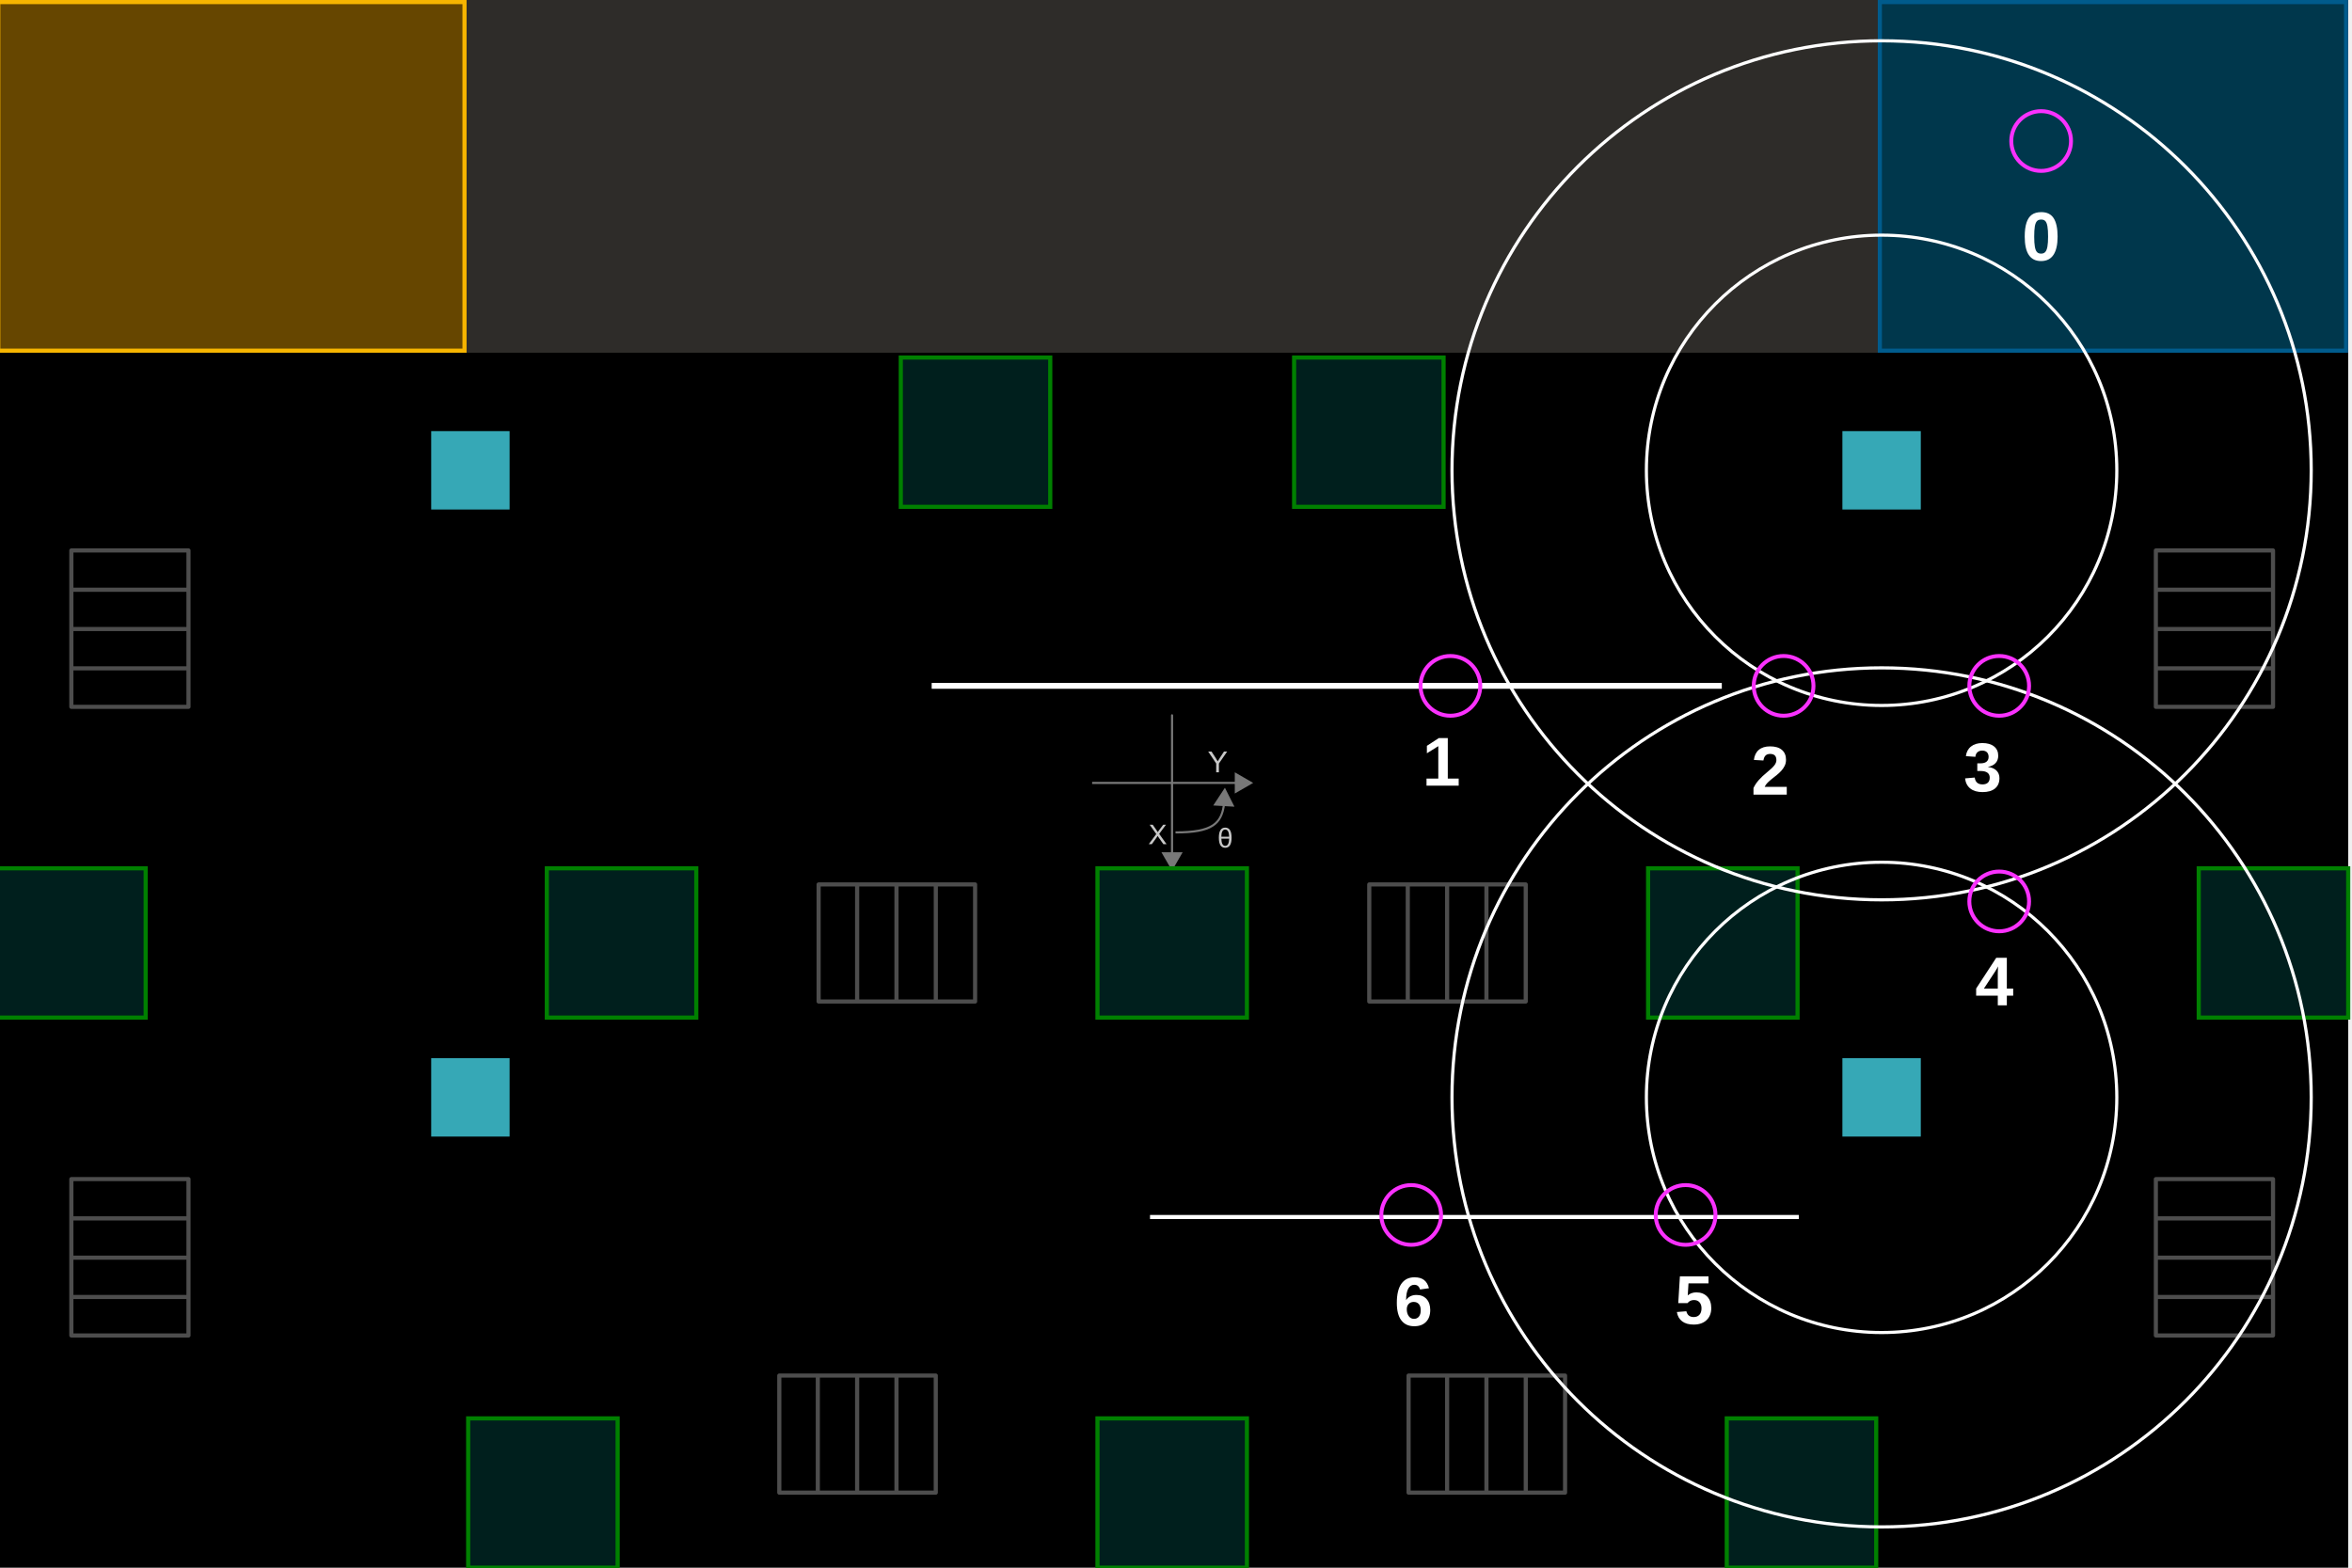
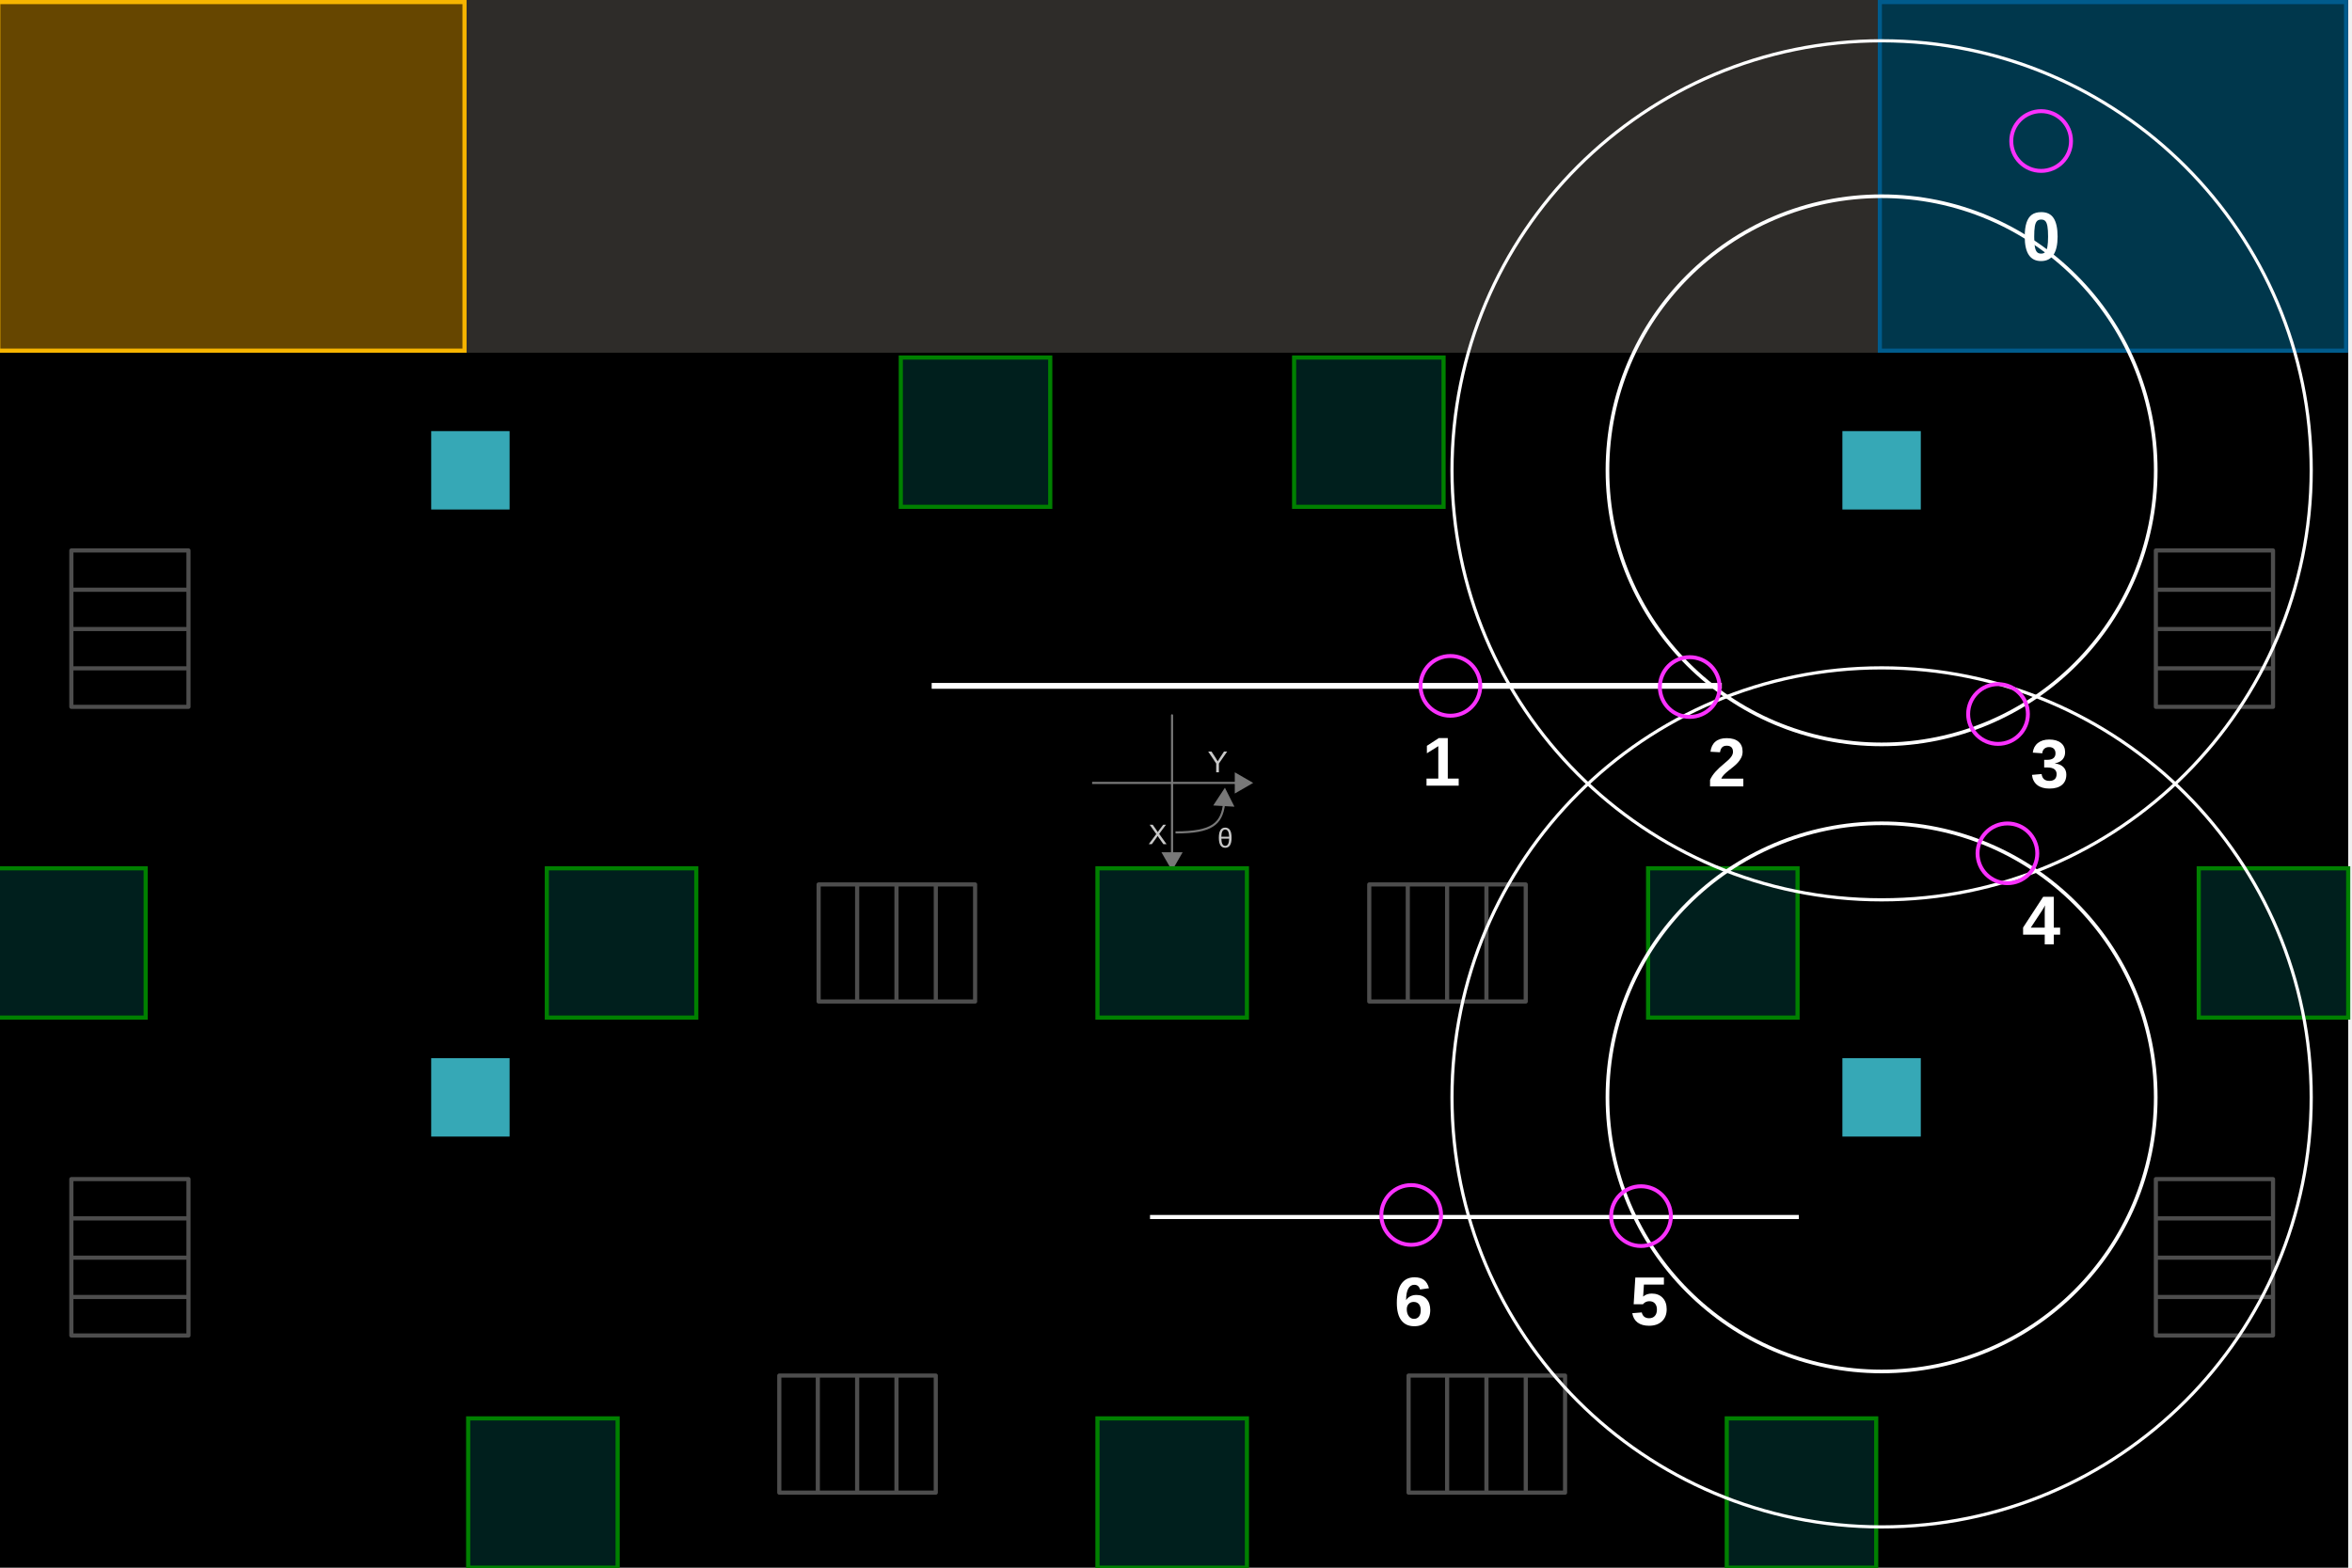
<svg xmlns="http://www.w3.org/2000/svg" version="1.1" id="svg8" x="0px" y="0px" viewBox="0 0 3000 2000" xml:space="preserve" width="3000mm" height="2000mm">
  <defs id="defs3">
    <rect x="6768" y="3552" width="656" height="560" id="rect10" />
    <rect x="6768" y="3552" width="656" height="560" id="rect10-1" />
    <rect x="6768" y="3552" width="656" height="560" id="rect10-2" />
    <rect x="6768" y="3552" width="656" height="560" id="rect10-21" />
    <rect x="6768" y="3552" width="656" height="560" id="rect10-5" />
    <rect x="6768" y="3552" width="656" height="560" id="rect10-18" />
    <rect x="6768" y="3552" width="656" height="560" id="rect10-9" />
+     <rect x="6768" y="3552" width="656" height="560" id="rect10-18-3" />
  </defs>
  <style type="text/css" id="style1">
	.st0{fill:#05050A;}
	.st1{display:none;}
	.st2{display:inline;}
	.st3{fill:none;stroke:#005B8C;stroke-width:14.173;stroke-linecap:square;stroke-miterlimit:11.339;}
	.st4{fill:#005B8C;fill-opacity:0.3;stroke:#005B8C;stroke-width:14.173;stroke-linecap:square;stroke-miterlimit:11.339;}
	.st5{fill:none;stroke:#F7B500;stroke-width:14.173;stroke-linecap:square;stroke-miterlimit:11.339;}
	.st6{fill:#F7B500;fill-opacity:0.3;stroke:#F7B500;stroke-width:14.173;stroke-linecap:square;stroke-miterlimit:11.339;}
	.st7{fill:#F7B500;fill-opacity:0.3;stroke:#F7B500;stroke-width:13.925;stroke-linecap:square;stroke-miterlimit:11.339;}
	.st8{fill:#005B8C;fill-opacity:0.3;stroke:#005B8C;stroke-width:13.986;stroke-linecap:square;stroke-miterlimit:11.339;}
	.st9{fill:#005B8C;fill-opacity:0.3;stroke:#005B8C;stroke-width:13.925;stroke-linecap:square;stroke-miterlimit:11.339;}
	.st10{fill:#F7B500;fill-opacity:0.3;stroke:#F7B500;stroke-width:14.048;stroke-linecap:square;stroke-miterlimit:11.339;}
	.st11{fill:#005B8C;fill-opacity:0.3;stroke:#005B8C;stroke-width:14.048;stroke-linecap:square;stroke-miterlimit:11.339;}
	
		.st12{fill-rule:evenodd;clip-rule:evenodd;fill:#005B8C;fill-opacity:0.3;stroke:#005B8C;stroke-width:14.048;stroke-linecap:square;stroke-miterlimit:11.339;}
	.st13{fill:#C8C8C8;}
	.st14{fill:#787878;}
	.st15{fill:none;stroke:#787878;stroke-width:7.699;stroke-miterlimit:10.509;}
	.st16{opacity:0.5;}
	.st17{fill:none;stroke:#FFFFFF;stroke-width:15;stroke-linejoin:round;stroke-miterlimit:11.339;stroke-opacity:0.6;}
	.st18{fill:#001F1D;}
	.st19{fill:#001F1D;stroke:#008000;stroke-width:15;stroke-linecap:square;stroke-miterlimit:11.339;}
	.st20{opacity:0.5;fill:#B5B0A1;}
	.st21{fill:#664600;}
	.st22{fill:#F7B500;}
	.st23{fill:#00374C;}
	.st24{fill:#005B8C;}
</style>
  <rect y="-7.0499161e-16" class="st0" width="3000" height="2000" id="rect1" style="fill:#000000;fill-opacity:1;stroke-width:0.353" x="-4.854" />
  <g id="Coords" transform="matrix(0.352775,0,0,0.352775,-4.854144,0)">
    <g id="g72" transform="matrix(1.460072,0,0,1.460072,-1766.327,-851.685)">
      <path id="path72" class="st13" d="m 4063.9,2674.2 18.6,-25.1 -16.4,-23.1 h 7.6 l 8.7,12.4 c 1.8,2.6 3.1,4.5 3.8,5.9 1.2,-1.9 2.5,-3.7 3.8,-5.5 l 9.7,-12.8 h 6.9 l -16.9,22.7 18.3,25.5 h -7.9 L 4088,2657 c -0.7,-1 -1.4,-2.1 -2.1,-3.2 -1.1,1.8 -1.8,3 -2.3,3.6 l -12.1,16.8 z" />
    </g>
    <g id="g73" transform="matrix(1.559246,0,0,1.559246,-2409.681,-1607.889)">
      <path id="path73" class="st13" d="M 4374.4,2822.4 V 2802 l -18.6,-27.8 h 7.7 l 9.5,14.5 c 1.8,2.7 3.4,5.4 4.9,8.2 1.4,-2.5 3.2,-5.4 5.3,-8.5 l 9.3,-14.2 h 7.4 l -19.2,27.8 v 20.4 z" />
    </g>
    <rect id="rect73" x="4247.6" y="2831.2" class="st14" width="7.7" height="291" />
    <rect id="rect74" x="3962.5" y="2827.5" class="st14" width="288.9" height="7.7" />
    <path id="path74" class="st14" d="m 4489.6,2835.2 h -238.1 c -2.1,0 -3.8,-1.7 -3.8,-3.8 v -244.6 c 0,-2.1 1.7,-3.8 3.8,-3.8 2.1,0 3.8,1.7 3.8,3.8 v 240.7 h 234.3 c 2.1,0 3.8,1.7 3.8,3.8 0,2.2 -1.7,3.9 -3.8,3.9 z" />
    <polygon id="polygon74" class="st14" points="4289.8,3082.1 4251.4,3148.6 4213.1,3082.1 " />
    <polygon id="polygon75" class="st14" points="4478.3,2869.7 4544.8,2831.3 4478.3,2792.9 " />
    <path id="path75" class="st14" d="m 4443.8,2904.4 c -5,43 -18.3,68.5 -44.5,85.1 -26.8,17 -68.3,24.6 -134.5,24.6 h -0.8 v -7.7 h 0.8 c 135.6,0 163.3,-33.2 171.4,-102.9 z" />
    <polygon id="polygon76" class="st14" points="4477.1,2917.3 4442.6,2848.7 4400.4,2912.9 " />
    <path id="path76" class="st15" d="M 4429.5,2750" />
    <path id="path77" class="st15" d="M 4250.5,2638.8" />
    <g id="g78" transform="matrix(1.465195,0,0,1.465195,-2361.104,-862.726)">
      <path id="path78" class="st13" d="m 4628.6,2656.4 c 0,-16.6 5.2,-24.9 15.7,-24.9 10.5,0 15.7,8.3 15.7,24.9 0,16.6 -5.2,24.9 -15.7,24.9 -10.5,0 -15.7,-8.3 -15.7,-24.9 z m 6.1,-2.4 h 19.2 c -0.2,-6.9 -1.2,-11.5 -3,-14 -1.5,-2.3 -4,-3.7 -6.7,-3.7 -6.1,0.1 -9.3,5.9 -9.5,17.7 z m 19.3,4.8 h -19.2 c 0.2,11.8 3.5,17.7 9.6,17.7 6.1,0 9.3,-5.9 9.6,-17.7 z" />
    </g>
  </g>
  <g id="layer1" transform="translate(4.2773438e-5)">
    <g id="layer12" class="st16" transform="matrix(0.352775,0,0,0.352775,-4.854187,0)">
      <path id="path2-2" class="st17" d="M 270.2,2132.7 H 696.8 M 270.2,2416.9 H 696.8 M 270.2,2274.8 h 426.6 m -425.1,281.3 v -565.4 h 423.6 v 565.4 z" />
      <path id="path2-2-8" class="st17" d="M 270.2,4406.1 H 696.8 M 270.2,4690.3 H 696.8 M 270.2,4548.2 h 426.6 m -425.1,281.3 v -565.4 h 423.6 v 565.4 z" />
      <path id="path2-2-81" class="st17" d="m 7807.1,4406.1 h 426.6 m -426.6,284.2 h 426.6 m -426.6,-142.1 h 426.6 m -425.1,281.3 v -565.4 h 423.6 v 565.4 z" />
      <path id="path2-2-0" class="st17" d="m 7807.1,2132.7 h 426.6 m -426.6,284.2 h 426.6 m -426.6,-142.1 h 426.6 m -425.1,281.3 v -565.4 h 423.6 v 565.4 z" />
      <path id="path2-2-4" class="st17" d="m 5388.2,3197 v 426.3 M 5103.8,3197 v 426.3 M 5246,3197 v 426.3 m -281.5,-424.8 h 565.8 v 423.3 h -565.8 z" />
      <path id="path2-2-40" class="st17" d="m 3397.3,3197 v 426.3 M 3112.9,3197 v 426.3 M 3255.1,3197 v 426.3 m -281.5,-424.8 h 565.8 v 423.3 h -565.8 z" />
      <path id="path2-2-86" class="st17" d="m 5530.4,4973.1 v 426.3 M 5246,4973.1 v 426.3 m 142.2,-426.3 v 426.3 m -281.5,-424.8 h 565.8 v 423.3 h -565.8 z" />
      <path id="path2-2-6" class="st17" d="m 3255.1,4973.1 v 426.3 m -284.4,-426.3 v 426.3 m 142.2,-426.3 v 426.3 m -281.5,-424.8 h 565.8 v 423.3 h -565.8 z" />
    </g>
    <g id="layer11" transform="matrix(0.352775,0,0,0.352775,-4.854187,0)">
      <g id="g64">
        <rect id="rect20" x="3981.8" y="5129.4" class="st18" width="540.4" height="539.9">
			</rect>
        <rect id="rect23" x="1706.5" y="5129.4" class="st18" width="540.4" height="539.9">
			</rect>
        <rect id="rect24" x="6257.1" y="5129.4" class="st18" width="540.4" height="539.9">
			</rect>
        <rect id="rect83" x="3981.8" y="5129.4" class="st19" width="540.4" height="539.9">
			</rect>
        <rect id="rect85" x="1706.5" y="5129.4" class="st19" width="540.4" height="539.9">
			</rect>
        <rect id="rect87" x="6257.1" y="5129.4" class="st19" width="540.4" height="539.9">
			</rect>
      </g>
      <g id="g66">
        <rect id="rect11" y="3140.1" class="st18" width="540.4" height="539.9" x="0">
			</rect>
        <rect id="rect13" x="3981.8" y="3140.1" class="st18" width="540.4" height="539.9">
			</rect>
        <rect id="rect14" x="1990.9" y="3140.1" class="st18" width="540.4" height="539.9">
			</rect>
        <rect id="rect15" x="7963.6" y="3140.1" class="st18" width="540.4" height="539.9">
			</rect>
        <rect id="rect16" x="5972.7" y="3140.1" class="st18" width="540.4" height="539.9">
			</rect>
        <rect id="rect78" y="3140.1" class="st19" width="540.4" height="539.9" x="0">
			</rect>
        <rect id="rect79" x="3981.8" y="3140.1" class="st19" width="540.4" height="539.9">
			</rect>
        <rect id="rect82" x="1990.9" y="3140.1" class="st19" width="540.4" height="539.9">
			</rect>
        <rect id="rect84" x="7963.6" y="3140.1" class="st19" width="540.4" height="539.9">
			</rect>
        <rect id="rect86" x="5972.7" y="3140.1" class="st19" width="540.4" height="539.9">
			</rect>
      </g>
      <g id="g65">
        <path id="rect4" class="st18" d="M 3811.1,1832.9 H 3270.7 V 1293 h 540.4 z" />
        <path id="rect9" class="st18" d="M 5233.2,1832.9 H 4692.8 V 1293 h 540.4 z" />
        <rect id="rect80" x="3270.7" y="1293" class="st19" width="540.4" height="539.9">
			</rect>
        <rect id="rect81" x="4692.8" y="1293" class="st19" width="540.4" height="539.9">
			</rect>
      </g>
    </g>
    <g id="layer10" class="st16" transform="matrix(0.352775,0,0,0.352775,-4.854187,0)">
      <rect id="rect12166" x="1700.8" class="st20" width="5102.4" height="1275.6" y="0">
		</rect>
    </g>
    <g id="layer7" transform="matrix(0.352775,0,0,0.352775,-345.4254,-14.111)">
      <g id="rect64">
        <rect x="972.9" y="47.5" class="st21" width="1685.8" height="1260.6" id="rect2" />
        <path class="st22" d="M 2651.2,55 V 1300.6 H 980.4 V 55 h 1670.8 m 15,-15 H 965.4 v 1275.6 h 1700.8 z" id="path2" />
      </g>
    </g>
    <g id="layer9" transform="matrix(0.352775,0,0,0.352775,-4.854187,0)">
      <g id="rect5">
        <rect x="6810.6" y="7.5" class="st23" width="1685.8" height="1260.6" id="rect3" />
        <path class="st24" d="M 8488.9,15 V 1260.6 H 6818.1 V 15 h 1670.8 m 15,-15 H 6803.1 v 1275.6 h 1700.8 z" id="path3" />
      </g>
    </g>
    <rect style="fill:none;fill-opacity:1;stroke:#ffffff;stroke-width:5;stroke-dasharray:none;stroke-opacity:1" id="rect7" width="1002.826" height="2.449" x="1190.862" y="873.776" />
    <rect style="fill:none;fill-opacity:1;stroke:#ffffff;stroke-width:5;stroke-dasharray:none;stroke-opacity:1" id="rect8" width="822.598" height="0.226" x="1469.36" y="1552.5" />
  </g>
  <rect style="fill:#36a8b6;fill-opacity:1;stroke:#1a1a1a;stroke-width:0" id="rect6" width="100" height="100" x="550" y="550" />
  <rect style="fill:#36a8b6;fill-opacity:1;stroke:#1a1a1a;stroke-width:0" id="rect6-0" width="100" height="100" x="2350" y="1350" />
  <rect style="fill:#36a8b6;fill-opacity:1;stroke:#1a1a1a;stroke-width:0" id="rect6-9" width="100" height="100" x="550" y="1350" />
  <rect style="fill:#36a8b6;fill-opacity:1;stroke:#1a1a1a;stroke-width:0" id="rect6-4" width="100" height="100" x="2350" y="550" />
-   <circle style="fill:none;fill-opacity:1;stroke:#ffffff;stroke-width:4;stroke-dasharray:none;stroke-opacity:1" id="path6" cx="2400" cy="600" r="300" />
+   <circle style="fill:none;fill-opacity:1;stroke:#ffffff;stroke-width:4.662;stroke-dasharray:none;stroke-opacity:1" id="path6" cx="2400" cy="600" r="349.669" />
  <circle style="fill:none;fill-opacity:1;stroke:#ffffff;stroke-width:4.052;stroke-dasharray:none;stroke-opacity:1" id="path6-8" cx="2400" cy="600" r="547.974" />
-   <circle style="fill:none;fill-opacity:1;stroke:#ffffff;stroke-width:4;stroke-dasharray:none;stroke-opacity:1" id="path6-82" cx="2400" cy="1400" r="300" />
+   <circle style="fill:none;fill-opacity:1;stroke:#ffffff;stroke-width:4.662;stroke-dasharray:none;stroke-opacity:1" id="path6-82" cx="2400" cy="1400" r="349.669" />
  <circle style="fill:none;fill-opacity:1;stroke:#ffffff;stroke-width:4.052;stroke-dasharray:none;stroke-opacity:1" id="path6-8-4" cx="2400" cy="1400" r="547.974" />
  <circle style="fill:none;fill-opacity:1;stroke:#fa31ff;stroke-width:5;stroke-dasharray:none;stroke-opacity:1" id="path8" cx="2603.5" cy="179.917" r="38.1" transform="translate(4.2773439e-5)" />
-   <circle style="fill:none;fill-opacity:1;stroke:#fa31ff;stroke-width:5;stroke-dasharray:none;stroke-opacity:1" id="path8-1" cx="2550" cy="875" r="38.1" />
-   <circle style="fill:none;fill-opacity:1;stroke:#fa31ff;stroke-width:5;stroke-dasharray:none;stroke-opacity:1" id="path8-7" cx="2550" cy="1150" r="38.1" />
-   <circle style="fill:none;fill-opacity:1;stroke:#fa31ff;stroke-width:5;stroke-dasharray:none;stroke-opacity:1" id="path8-11" cx="2150" cy="1550" r="38.1" />
+   <circle style="fill:none;fill-opacity:1;stroke:#fa31ff;stroke-width:5;stroke-dasharray:none;stroke-opacity:1" id="path8-1" cx="2548.503" cy="910.921" r="38.1" />
+   <circle style="fill:none;fill-opacity:1;stroke:#fa31ff;stroke-width:5;stroke-dasharray:none;stroke-opacity:1" id="path8-7" cx="2560.477" cy="1088.635" r="38.1" />
+   <circle style="fill:none;fill-opacity:1;stroke:#fa31ff;stroke-width:5;stroke-dasharray:none;stroke-opacity:1" id="path8-11" cx="2093.125" cy="1551.497" r="38.1" />
  <circle style="fill:none;fill-opacity:1;stroke:#fa31ff;stroke-width:5;stroke-dasharray:none;stroke-opacity:1" id="path8-5" cx="1800" cy="1550" r="38.1" />
  <circle style="fill:none;fill-opacity:1;stroke:#fa31ff;stroke-width:5;stroke-dasharray:none;stroke-opacity:1" id="path8-2" cx="1850" cy="875" r="38.1" />
-   <circle style="fill:none;fill-opacity:1;stroke:#fa31ff;stroke-width:5;stroke-dasharray:none;stroke-opacity:1" id="path8-76" cx="2275" cy="875" r="38.1" />
+   <circle style="fill:none;fill-opacity:1;stroke:#fa31ff;stroke-width:5;stroke-dasharray:none;stroke-opacity:1" id="path8-76" cx="2155.263" cy="876.497" r="38.1" />
  <text xml:space="preserve" transform="matrix(0.2645833,0,0,0.2645833,23.28333,-16.93333)" id="text8" style="font-weight:bold;font-size:333.333px;font-family:Arial;-inkscape-font-specification:'Arial Bold';text-align:start;writing-mode:lr-tb;direction:ltr;white-space:pre;shape-inside:url(#rect10);display:inline;fill:#ffffff;fill-opacity:1;stroke:none;stroke-width:18.898;stroke-dasharray:none;stroke-opacity:1">
-     <tspan x="6768" y="3852.251" id="tspan2">1</tspan>
+     <tspan x="6768" y="3852.251" id="tspan1">1</tspan>
  </text>
  <text xml:space="preserve" transform="matrix(0.2645833,0,0,0.2645833,788.3612,-687.0351)" id="text8-5" style="font-weight:bold;font-size:333.333px;font-family:Arial;-inkscape-font-specification:'Arial Bold';text-align:start;writing-mode:lr-tb;direction:ltr;white-space:pre;shape-inside:url(#rect10-9);display:inline;fill:#ffffff;fill-opacity:1;stroke:none;stroke-width:18.898;stroke-dasharray:none;stroke-opacity:1">
-     <tspan x="6768" y="3852.251" id="tspan3">0</tspan>
+     <tspan x="6768" y="3852.251" id="tspan2">0</tspan>
  </text>
-   <text xml:space="preserve" transform="matrix(0.2645833,0,0,0.2645833,442.8154,-5.468433)" id="text8-4" style="font-weight:bold;font-size:333.333px;font-family:Arial;-inkscape-font-specification:'Arial Bold';text-align:start;writing-mode:lr-tb;direction:ltr;white-space:pre;shape-inside:url(#rect10-1);display:inline;fill:#ffffff;fill-opacity:1;stroke:none;stroke-width:18.898;stroke-dasharray:none;stroke-opacity:1">
-     <tspan x="6768" y="3852.251" id="tspan4">2</tspan>
+   <text xml:space="preserve" transform="matrix(0.2645833,0,0,0.2645833,387.4371,-15.9454)" id="text8-4" style="font-weight:bold;font-size:333.333px;font-family:Arial;-inkscape-font-specification:'Arial Bold';text-align:start;writing-mode:lr-tb;direction:ltr;white-space:pre;shape-inside:url(#rect10-1);display:inline;fill:#ffffff;fill-opacity:1;stroke:none;stroke-width:18.898;stroke-dasharray:none;stroke-opacity:1">
+     <tspan x="6768" y="3852.251" id="tspan3">2</tspan>
  </text>
-   <text xml:space="preserve" transform="matrix(0.2645833,0,0,0.2645833,713.7487,-9.701763)" id="text8-3" style="font-weight:bold;font-size:333.333px;font-family:Arial;-inkscape-font-specification:'Arial Bold';text-align:start;writing-mode:lr-tb;direction:ltr;white-space:pre;shape-inside:url(#rect10-2);display:inline;fill:#ffffff;fill-opacity:1;stroke:none;stroke-width:18.898;stroke-dasharray:none;stroke-opacity:1">
-     <tspan x="6768" y="3852.251" id="tspan5">3</tspan>
+   <text xml:space="preserve" transform="matrix(0.2645833,0,0,0.2645833,799.0612,-14.19189)" id="text8-3" style="font-weight:bold;font-size:333.333px;font-family:Arial;-inkscape-font-specification:'Arial Bold';text-align:start;writing-mode:lr-tb;direction:ltr;white-space:pre;shape-inside:url(#rect10-2);display:inline;fill:#ffffff;fill-opacity:1;stroke:none;stroke-width:18.898;stroke-dasharray:none;stroke-opacity:1">
+     <tspan x="6768" y="3852.251" id="tspan4">3</tspan>
  </text>
-   <text xml:space="preserve" transform="matrix(0.2645833,0,0,0.2645833,728.5654,263.3482)" id="text8-6" style="font-weight:bold;font-size:333.333px;font-family:Arial;-inkscape-font-specification:'Arial Bold';text-align:start;writing-mode:lr-tb;direction:ltr;white-space:pre;shape-inside:url(#rect10-21);display:inline;fill:#ffffff;fill-opacity:1;stroke:none;stroke-width:18.898;stroke-dasharray:none;stroke-opacity:1">
-     <tspan x="6768" y="3852.251" id="tspan6">4</tspan>
+   <text xml:space="preserve" transform="matrix(0.2645833,0,0,0.2645833,788.4338,185.5194)" id="text8-6" style="font-weight:bold;font-size:333.333px;font-family:Arial;-inkscape-font-specification:'Arial Bold';text-align:start;writing-mode:lr-tb;direction:ltr;white-space:pre;shape-inside:url(#rect10-21);display:inline;fill:#ffffff;fill-opacity:1;stroke:none;stroke-width:18.898;stroke-dasharray:none;stroke-opacity:1">
+     <tspan x="6768" y="3852.251" id="tspan5">4</tspan>
  </text>
-   <text xml:space="preserve" transform="matrix(0.2645833,0,0,0.2645833,345.4487,669.7482)" id="text8-7" style="font-weight:bold;font-size:333.333px;font-family:Arial;-inkscape-font-specification:'Arial Bold';text-align:start;writing-mode:lr-tb;direction:ltr;white-space:pre;shape-inside:url(#rect10-5);display:inline;fill:#ffffff;fill-opacity:1;stroke:none;stroke-width:18.898;stroke-dasharray:none;stroke-opacity:1">
-     <tspan x="6768" y="3852.251" id="tspan7">5</tspan>
+   <text xml:space="preserve" transform="matrix(0.2645833,0,0,0.2645833,288.5738,671.245)" id="text8-7" style="font-weight:bold;font-size:333.333px;font-family:Arial;-inkscape-font-specification:'Arial Bold';text-align:start;writing-mode:lr-tb;direction:ltr;white-space:pre;shape-inside:url(#rect10-5);display:inline;fill:#ffffff;fill-opacity:1;stroke:none;stroke-width:18.898;stroke-dasharray:none;stroke-opacity:1">
+     <tspan x="6768" y="3852.251" id="tspan6">5</tspan>
  </text>
  <text xml:space="preserve" transform="matrix(0.2645833,0,0,0.2645833,-12.26794,671.8649)" id="text8-9" style="font-weight:bold;font-size:333.333px;font-family:Arial;-inkscape-font-specification:'Arial Bold';text-align:start;writing-mode:lr-tb;direction:ltr;white-space:pre;shape-inside:url(#rect10-18);display:inline;fill:#ffffff;fill-opacity:1;stroke:none;stroke-width:18.898;stroke-dasharray:none;stroke-opacity:1">
-     <tspan x="6768" y="3852.251" id="tspan8">6</tspan>
+     <tspan x="6768" y="3852.251" id="tspan7">6</tspan>
  </text>
</svg>
